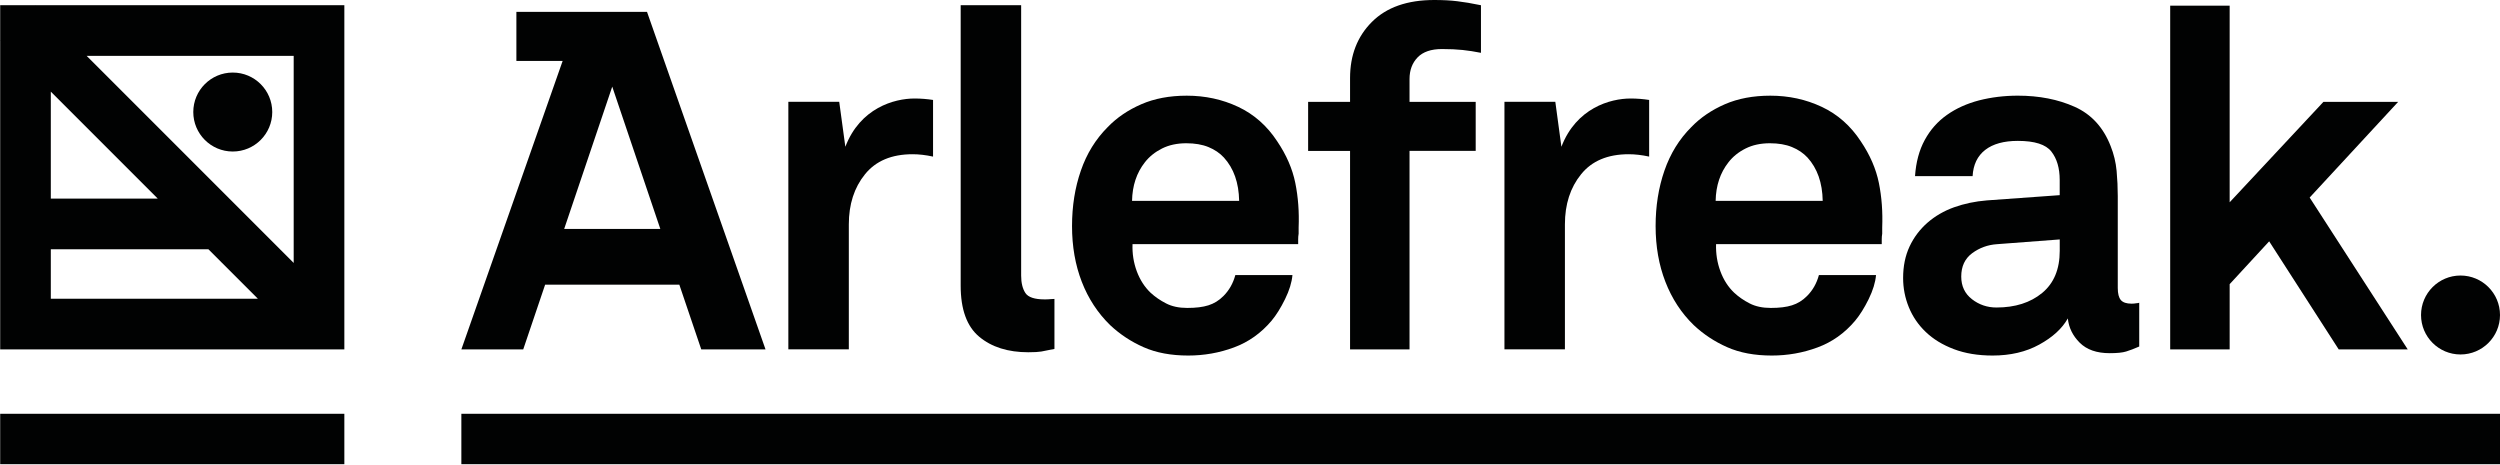
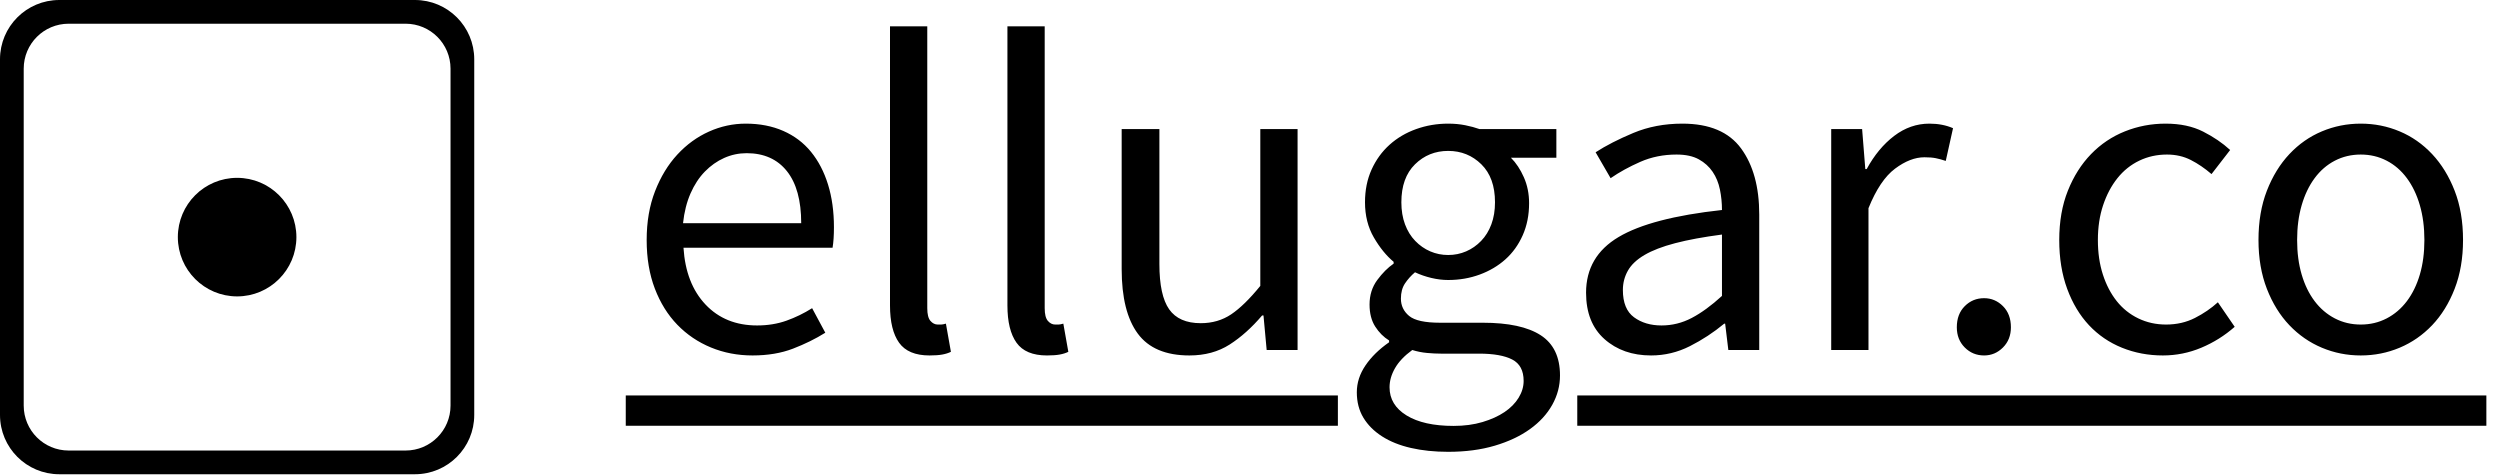
- <svg xmlns="http://www.w3.org/2000/svg" version="1.1" id="Capa_1" x="0px" y="0px" width="146.712px" height="27.241px" viewBox="0 0 146.712 27.241" enable-background="new 0 0 146.712 27.241" xml:space="preserve">
-   <g>
-     <g>
-       <path fill="#010202" d="M30.706,20.503l1.285-3.798h7.875l1.287,3.798h3.771L37.97,0.697h-0.037h-3.903h-3.726v2.878h2.715    l-5.943,16.928H30.706z M35.929,5.084l2.822,8.352h-5.643L35.929,5.084z" />
-       <path fill="#010202" d="M49.813,13.167c0-1.177,0.315-2.157,0.949-2.94c0.632-0.783,1.563-1.176,2.793-1.176    c0.371,0,0.772,0.045,1.201,0.139V5.865c-0.354-0.055-0.718-0.084-1.09-0.084c-1.191,0-3.189,0.56-4.057,2.832l-0.359-2.637    h-2.986v14.526h3.549V13.167z" />
-       <path fill="#010202" d="M57.467,19.763c0.726,0.606,1.687,0.909,2.876,0.909c0.355,0,0.609-0.016,0.768-0.043    c0.158-0.028,0.416-0.08,0.769-0.153v-2.934c-0.091,0-0.175,0.005-0.247,0.014c-0.073,0.011-0.184,0.014-0.33,0.014    c-0.588,0-0.965-0.126-1.129-0.376c-0.164-0.252-0.248-0.592-0.248-1.021V0.307h-3.549V16.76    C56.376,18.156,56.74,19.159,57.467,19.763z" />
-       <path fill="#010202" d="M65.147,19.078c0.577,0.541,1.232,0.975,1.969,1.299c0.737,0.325,1.607,0.488,2.613,0.488    c0.93,0,1.825-0.157,2.682-0.475c0.855-0.315,1.591-0.836,2.207-1.564c0.28-0.335,0.543-0.759,0.795-1.271    c0.252-0.513,0.395-0.981,0.434-1.411h-3.352c-0.131,0.484-0.364,0.895-0.698,1.229c-0.261,0.263-0.556,0.442-0.88,0.544    c-0.326,0.104-0.74,0.154-1.244,0.154c-0.484,0-0.899-0.087-1.242-0.266c-0.346-0.176-0.647-0.385-0.91-0.627    c-0.352-0.336-0.621-0.755-0.809-1.258c-0.186-0.504-0.271-1.033-0.25-1.592h9.721c0-0.074,0-0.168,0-0.279    c0-0.113,0.008-0.225,0.027-0.336c0-0.111,0-0.233,0-0.363c0.037-0.91-0.027-1.781-0.195-2.611    c-0.168-0.829-0.521-1.645-1.062-2.445c-0.596-0.91-1.36-1.586-2.291-2.024c-0.931-0.438-1.936-0.655-3.017-0.655    c-1.006,0-1.896,0.166-2.666,0.502c-0.775,0.336-1.432,0.782-1.972,1.34c-0.708,0.709-1.234,1.561-1.577,2.557    c-0.346,0.996-0.518,2.082-0.518,3.255c0,1.192,0.19,2.282,0.572,3.267C63.866,17.523,64.423,18.371,65.147,19.078z M67.187,9.524    c0.262-0.335,0.597-0.604,1.007-0.81c0.409-0.205,0.884-0.307,1.425-0.307c0.502,0,0.935,0.074,1.299,0.223    c0.362,0.148,0.665,0.354,0.906,0.615c0.577,0.633,0.877,1.48,0.895,2.541h-6.285C66.451,10.894,66.703,10.14,67.187,9.524z" />
-       <path fill="#010202" d="M79.228,20.503h3.49V8.855h3.883V5.977h-3.883v-1.34c0-0.521,0.16-0.945,0.475-1.271    c0.318-0.326,0.793-0.488,1.426-0.488c0.465,0,0.869,0.019,1.215,0.055C86.177,2.97,86.537,3.025,86.91,3.1V0.307    c-0.541-0.112-1.008-0.191-1.398-0.236C85.121,0.023,84.675,0,84.171,0c-1.584,0-2.803,0.428-3.66,1.285    c-0.857,0.855-1.283,1.955-1.283,3.296v1.396h-2.461v2.879h2.461V20.503z" />
-       <path fill="#010202" d="M99.396,19.078c0.576,0.541,1.232,0.975,1.969,1.299c0.736,0.325,1.604,0.488,2.611,0.488    c0.93,0,1.824-0.157,2.682-0.475c0.857-0.315,1.592-0.836,2.207-1.564c0.279-0.335,0.545-0.759,0.797-1.271    c0.25-0.513,0.395-0.981,0.432-1.411h-3.352c-0.131,0.484-0.363,0.895-0.699,1.229c-0.26,0.263-0.553,0.442-0.881,0.544    c-0.324,0.104-0.738,0.154-1.24,0.154c-0.486,0-0.9-0.087-1.246-0.266c-0.344-0.176-0.646-0.385-0.906-0.627    c-0.354-0.336-0.623-0.755-0.809-1.258c-0.188-0.504-0.271-1.033-0.254-1.592h9.723c0-0.074,0-0.168,0-0.279    c0-0.113,0.008-0.225,0.027-0.336c0-0.111,0-0.233,0-0.363c0.035-0.91-0.027-1.781-0.195-2.611    c-0.168-0.829-0.521-1.645-1.061-2.445c-0.596-0.91-1.359-1.586-2.293-2.024c-0.932-0.438-1.936-0.655-3.016-0.655    c-1.006,0-1.895,0.166-2.668,0.502c-0.771,0.336-1.43,0.782-1.969,1.34c-0.709,0.709-1.234,1.561-1.578,2.557    c-0.346,0.996-0.518,2.082-0.518,3.255c0,1.192,0.191,2.282,0.574,3.267C98.115,17.523,98.667,18.371,99.396,19.078z     M101.435,9.524c0.26-0.335,0.594-0.604,1.006-0.81c0.408-0.205,0.883-0.307,1.424-0.307c0.502,0,0.938,0.074,1.297,0.223    c0.365,0.148,0.666,0.354,0.91,0.615c0.576,0.633,0.875,1.48,0.893,2.541h-6.283C100.699,10.894,100.949,10.14,101.435,9.524z" />
-       <path fill="#010202" d="M113.013,19.482c0.438,0.42,0.986,0.756,1.648,1.007c0.66,0.251,1.418,0.376,2.275,0.376    c1.041,0,1.957-0.213,2.738-0.643c0.781-0.428,1.34-0.939,1.676-1.535c0.055,0.54,0.289,1.016,0.697,1.424    c0.412,0.41,0.996,0.615,1.762,0.615c0.426,0,0.75-0.032,0.963-0.098c0.215-0.064,0.471-0.163,0.768-0.293v-2.571    c-0.037,0.02-0.084,0.028-0.139,0.028c-0.113,0.02-0.215,0.029-0.309,0.029c-0.299,0-0.506-0.07-0.629-0.211    c-0.121-0.141-0.182-0.377-0.182-0.711v-5.392c0-0.485-0.023-0.978-0.068-1.48c-0.047-0.504-0.164-0.987-0.35-1.453    c-0.428-1.099-1.131-1.866-2.109-2.305c-0.977-0.438-2.09-0.655-3.338-0.655c-0.799,0-1.559,0.094-2.277,0.277    c-0.715,0.188-1.346,0.472-1.885,0.854c-0.541,0.381-0.973,0.87-1.299,1.467c-0.326,0.596-0.516,1.303-0.572,2.123h3.379    c0.037-0.672,0.285-1.184,0.74-1.538c0.457-0.354,1.094-0.529,1.914-0.529c0.988,0,1.643,0.208,1.969,0.627    s0.488,0.974,0.488,1.663v0.895l-4.273,0.307c-0.688,0.056-1.33,0.191-1.926,0.404c-0.598,0.215-1.117,0.518-1.564,0.908    c-0.447,0.393-0.797,0.857-1.049,1.396c-0.252,0.541-0.377,1.156-0.377,1.844c0,0.597,0.111,1.168,0.336,1.719    C112.244,18.58,112.574,19.064,113.013,19.482z M115.736,14.859c0.43-0.315,0.912-0.492,1.453-0.529l3.686-0.279v0.67    c0,1.081-0.344,1.904-1.033,2.473c-0.689,0.567-1.582,0.852-2.682,0.852c-0.539,0-1.02-0.164-1.438-0.489    s-0.627-0.768-0.627-1.327C115.095,15.633,115.308,15.178,115.736,14.859z" />
-       <polygon fill="#010202" points="130.847,16.676 133.166,14.162 137.246,20.503 141.296,20.503 135.542,11.593 140.736,5.977     136.351,5.977 130.847,11.871 130.847,0.334 127.357,0.334 127.357,20.503 130.847,20.503   " />
-       <path fill="#010202" d="M91.837,13.167c0-1.177,0.314-2.157,0.949-2.94c0.631-0.783,1.562-1.176,2.793-1.176    c0.371,0,0.771,0.045,1.201,0.139V5.865c-0.355-0.055-0.719-0.084-1.09-0.084c-1.191,0-3.189,0.56-4.059,2.832l-0.357-2.637    h-2.986v14.526h3.549V13.167z" />
-       <path fill="#010202" d="M144.394,20.802c1.279,0,2.318-1.036,2.318-2.315c0-1.281-1.039-2.318-2.318-2.318    c-1.277,0-2.316,1.037-2.316,2.318C142.078,19.766,143.117,20.802,144.394,20.802z" />
-       <circle fill="#010202" cx="13.66" cy="6.575" r="2.317" />
-       <path fill="#010202" d="M2.101,0.298L2.093,0.307H0.011v2.082L0,2.398l0.011,0.009v18.096h20.197V0.307H2.111L2.101,0.298z     M17.235,3.277v12.154L5.083,3.277H17.235z M2.982,5.378l6.277,6.278H2.982V5.378z M2.982,14.629h9.249l2.902,2.902H2.982V14.629z    " />
-       <rect x="0.011" y="24.283" fill="#010202" width="20.197" height="2.958" />
-       <rect x="27.075" y="24.283" fill="#010202" width="119.637" height="2.958" />
+ <svg xmlns="http://www.w3.org/2000/svg" width="1650px" height="313px" viewBox="0 0 1650 313" version="1.1">
+   <defs />
+   <g id="Web" stroke="none" stroke-width="1" fill="none" fill-rule="evenodd">
+     <g id="logo" fill="#000000">
+       <g id="ellugar_white">
+         <g>
+           <path d="M15.65,45.305 L15.65,267.695 C15.65,284.076 28.925,297.35 45.305,297.35 L267.695,297.35 C284.076,297.35 297.35,284.075 297.35,267.695 L297.35,45.305 C297.35,28.924 284.075,15.65 267.695,15.65 L45.305,15.65 C28.924,15.65 15.65,28.925 15.65,45.305 Z M0,39.127 C0,17.518 17.513,0 39.127,0 L273.873,0 C295.482,0 313,17.513 313,39.127 L313,273.873 C313,295.482 295.487,313 273.873,313 L39.127,313 C17.518,313 0,295.487 0,273.873 L0,39.127 Z" id="Border" fill-rule="nonzero" />
+           <circle id="Dot" cx="156.5" cy="156.5" r="39.125" />
+         </g>
+       </g>
+       <path d="M426.8,158.4 C426.8,146.4 428.65,135.65 432.35,126.15 C436.05,116.65 440.95,108.6 447.05,102 C453.15,95.4 460.1,90.35 467.9,86.85 C475.7,83.35 483.8,81.6 492.2,81.6 C501.4,81.6 509.65,83.2 516.95,86.4 C524.25,89.6 530.35,94.2 535.25,100.2 C540.15,106.2 543.9,113.4 546.5,121.8 C549.1,130.2 550.4,139.6 550.4,150 C550.4,155.4 550.1,159.9 549.5,163.5 L451.1,163.5 C452.1,179.3 456.95,191.8 465.65,201 C474.35,210.2 485.7,214.8 499.7,214.8 C506.7,214.8 513.15,213.75 519.05,211.65 C524.95,209.55 530.6,206.8 536,203.4 L544.7,219.6 C538.3,223.6 531.2,227.1 523.4,230.1 C515.6,233.1 506.7,234.6 496.7,234.6 C486.9,234.6 477.75,232.85 469.25,229.35 C460.75,225.85 453.35,220.85 447.05,214.35 C440.75,207.85 435.8,199.9 432.2,190.5 C428.6,181.1 426.8,170.4 426.8,158.4 Z M528.8,147.3 C528.8,132.3 525.65,120.85 519.35,112.95 C513.05,105.05 504.2,101.1 492.8,101.1 C487.6,101.1 482.65,102.15 477.95,104.25 C473.25,106.35 469,109.35 465.2,113.25 C461.4,117.15 458.25,121.95 455.75,127.65 C453.25,133.35 451.6,139.9 450.8,147.3 L528.8,147.3 Z M587.4,17.4 L612,17.4 L612,203.4 C612,207.4 612.7,210.2 614.1,211.8 C615.5,213.4 617.1,214.2 618.9,214.2 L621.15,214.2 C621.85,214.2 622.9,214 624.3,213.6 L627.6,232.2 C626,233 624.1,233.6 621.9,234 C619.7,234.4 616.9,234.6 613.5,234.6 C604.1,234.6 597.4,231.8 593.4,226.2 C589.4,220.6 587.4,212.4 587.4,201.6 L587.4,17.4 Z M664.9,17.4 L689.5,17.4 L689.5,203.4 C689.5,207.4 690.2,210.2 691.6,211.8 C693,213.4 694.6,214.2 696.4,214.2 L698.65,214.2 C699.35,214.2 700.4,214 701.8,213.6 L705.1,232.2 C703.5,233 701.6,233.6 699.4,234 C697.2,234.4 694.4,234.6 691,234.6 C681.6,234.6 674.9,231.8 670.9,226.2 C666.9,220.6 664.9,212.4 664.9,201.6 L664.9,17.4 Z M740.3,85.2 L765.2,85.2 L765.2,174.3 C765.2,188.1 767.35,198.05 771.65,204.15 C775.95,210.25 782.9,213.3 792.5,213.3 C800.1,213.3 806.8,211.35 812.6,207.45 C818.4,203.55 824.8,197.3 831.8,188.7 L831.8,85.2 L856.4,85.2 L856.4,231 L836,231 L833.9,208.2 L833,208.2 C826.2,216.2 819.05,222.6 811.55,227.4 C804.05,232.2 795.2,234.6 785,234.6 C769.4,234.6 758.05,229.8 750.95,220.2 C743.85,210.6 740.3,196.4 740.3,177.6 L740.3,85.2 Z M917.1,255.6 C917.1,263.4 920.85,269.6 928.35,274.2 C935.85,278.8 946.2,281.1 959.4,281.1 C966.4,281.1 972.75,280.25 978.45,278.55 C984.15,276.85 989,274.65 993,271.95 C997,269.25 1000.1,266.1 1002.3,262.5 C1004.5,258.9 1005.6,255.2 1005.6,251.4 C1005.6,244.6 1003.1,239.9 998.1,237.3 C993.1,234.7 985.8,233.4 976.2,233.4 L951,233.4 C948.2,233.4 945.15,233.25 941.85,232.95 C938.55,232.65 935.3,232 932.1,231 C926.9,234.8 923.1,238.8 920.7,243 C918.3,247.2 917.1,251.4 917.1,255.6 Z M895.5,258.9 C895.5,252.7 897.4,246.8 901.2,241.2 C905,235.6 910.2,230.5 916.8,225.9 L916.8,224.7 C913.2,222.5 910.15,219.45 907.65,215.55 C905.15,211.65 903.9,206.8 903.9,201 C903.9,194.8 905.6,189.4 909,184.8 C912.4,180.2 916,176.6 919.8,174 L919.8,172.8 C915,168.8 910.65,163.45 906.75,156.75 C902.85,150.05 900.9,142.3 900.9,133.5 C900.9,125.5 902.35,118.3 905.25,111.9 C908.15,105.5 912.1,100.05 917.1,95.55 C922.1,91.05 927.95,87.6 934.65,85.2 C941.35,82.8 948.4,81.6 955.8,81.6 C959.8,81.6 963.55,81.95 967.05,82.65 C970.55,83.35 973.7,84.2 976.5,85.2 L1027.2,85.2 L1027.2,104.1 L997.2,104.1 C1000.6,107.5 1003.45,111.8 1005.75,117 C1008.05,122.2 1009.2,127.9 1009.2,134.1 C1009.2,141.9 1007.8,148.95 1005,155.25 C1002.2,161.55 998.4,166.85 993.6,171.15 C988.8,175.45 983.15,178.8 976.65,181.2 C970.15,183.6 963.2,184.8 955.8,184.8 C952.2,184.8 948.5,184.35 944.7,183.45 C940.9,182.55 937.3,181.3 933.9,179.7 C931.3,181.9 929.1,184.35 927.3,187.05 C925.5,189.75 924.6,193.1 924.6,197.1 C924.6,201.7 926.4,205.5 930,208.5 C933.6,211.5 940.4,213 950.4,213 L978.6,213 C995.6,213 1008.35,215.75 1016.85,221.25 C1025.35,226.75 1029.6,235.6 1029.6,247.8 C1029.6,254.6 1027.9,261.05 1024.5,267.15 C1021.1,273.25 1016.2,278.6 1009.8,283.2 C1003.4,287.8 995.65,291.45 986.55,294.15 C977.45,296.85 967.2,298.2 955.8,298.2 C946.8,298.2 938.6,297.35 931.2,295.65 C923.8,293.95 917.45,291.4 912.15,288 C906.85,284.6 902.75,280.5 899.85,275.7 C896.95,270.9 895.5,265.3 895.5,258.9 Z M955.8,168.3 C960,168.3 963.95,167.5 967.65,165.9 C971.35,164.3 974.65,162 977.55,159 C980.45,156 982.7,152.35 984.3,148.05 C985.9,143.75 986.7,138.9 986.7,133.5 C986.7,122.7 983.7,114.35 977.7,108.45 C971.7,102.55 964.4,99.6 955.8,99.6 C947.2,99.6 939.9,102.55 933.9,108.45 C927.9,114.35 924.9,122.7 924.9,133.5 C924.9,138.9 925.7,143.75 927.3,148.05 C928.9,152.35 931.15,156 934.05,159 C936.95,162 940.25,164.3 943.95,165.9 C947.65,167.5 951.6,168.3 955.8,168.3 Z M1046.8,193.2 C1046.8,177.2 1053.95,164.95 1068.25,156.45 C1082.55,147.95 1105.3,142 1136.5,138.6 C1136.5,134 1136.05,129.5 1135.15,125.1 C1134.25,120.7 1132.65,116.8 1130.35,113.4 C1128.05,110 1125,107.25 1121.2,105.15 C1117.4,103.05 1112.5,102 1106.5,102 C1097.9,102 1089.95,103.6 1082.65,106.8 C1075.35,110 1068.8,113.6 1063,117.6 L1053.1,100.5 C1059.9,96.1 1068.2,91.85 1078,87.75 C1087.8,83.65 1098.6,81.6 1110.4,81.6 C1128.2,81.6 1141.1,87.05 1149.1,97.95 C1157.1,108.85 1161.1,123.4 1161.1,141.6 L1161.1,231 L1140.7,231 L1138.6,213.6 L1138,213.6 C1131,219.4 1123.45,224.35 1115.35,228.45 C1107.25,232.55 1098.7,234.6 1089.7,234.6 C1077.3,234.6 1067.05,231 1058.95,223.8 C1050.85,216.6 1046.8,206.4 1046.8,193.2 Z M1071.1,191.4 C1071.1,199.8 1073.55,205.8 1078.45,209.4 C1083.35,213 1089.4,214.8 1096.6,214.8 C1103.6,214.8 1110.25,213.15 1116.55,209.85 C1122.85,206.55 1129.5,201.7 1136.5,195.3 L1136.5,154.8 C1124.3,156.4 1114,158.3 1105.6,160.5 C1097.2,162.7 1090.45,165.3 1085.35,168.3 C1080.25,171.3 1076.6,174.75 1074.4,178.65 C1072.2,182.55 1071.1,186.8 1071.1,191.4 Z M1208.6,85.2 L1229,85.2 L1231.1,111.6 L1232,111.6 C1237,102.4 1243.05,95.1 1250.15,89.7 C1257.25,84.3 1265,81.6 1273.4,81.6 C1279.2,81.6 1284.4,82.6 1289,84.6 L1284.2,106.2 C1281.8,105.4 1279.6,104.8 1277.6,104.4 C1275.6,104 1273.1,103.8 1270.1,103.8 C1263.9,103.8 1257.45,106.3 1250.75,111.3 C1244.05,116.3 1238.2,125 1233.2,137.4 L1233.2,231 L1208.6,231 L1208.6,85.2 Z M1291.5,216 C1291.5,210.2 1293.25,205.55 1296.75,202.05 C1300.25,198.55 1304.5,196.8 1309.5,196.8 C1314.3,196.8 1318.45,198.55 1321.95,202.05 C1325.45,205.55 1327.2,210.2 1327.2,216 C1327.2,221.4 1325.45,225.85 1321.95,229.35 C1318.45,232.85 1314.3,234.6 1309.5,234.6 C1304.5,234.6 1300.25,232.85 1296.75,229.35 C1293.25,225.85 1291.5,221.4 1291.5,216 Z M1359.1,158.4 C1359.1,146.2 1361,135.35 1364.8,125.85 C1368.6,116.35 1373.7,108.3 1380.1,101.7 C1386.5,95.1 1393.95,90.1 1402.45,86.7 C1410.95,83.3 1419.9,81.6 1429.3,81.6 C1438.9,81.6 1447.15,83.35 1454.05,86.85 C1460.95,90.35 1466.9,94.4 1471.9,99 L1459.6,114.9 C1455.2,111.1 1450.65,108 1445.95,105.6 C1441.25,103.2 1436,102 1430.2,102 C1423.6,102 1417.5,103.35 1411.9,106.05 C1406.3,108.75 1401.5,112.6 1397.5,117.6 C1393.5,122.6 1390.35,128.55 1388.05,135.45 C1385.75,142.35 1384.6,150 1384.6,158.4 C1384.6,166.8 1385.7,174.4 1387.9,181.2 C1390.1,188 1393.15,193.85 1397.05,198.75 C1400.95,203.65 1405.7,207.45 1411.3,210.15 C1416.9,212.85 1423,214.2 1429.6,214.2 C1436.6,214.2 1442.95,212.75 1448.65,209.85 C1454.35,206.95 1459.4,203.5 1463.8,199.5 L1474.9,215.7 C1468.3,221.5 1460.95,226.1 1452.85,229.5 C1444.75,232.9 1436.3,234.6 1427.5,234.6 C1417.9,234.6 1408.9,232.9 1400.5,229.5 C1392.1,226.1 1384.85,221.15 1378.75,214.65 C1372.65,208.15 1367.85,200.15 1364.35,190.65 C1360.85,181.15 1359.1,170.4 1359.1,158.4 Z M1490.6,158.4 C1490.6,146.2 1492.45,135.35 1496.15,125.85 C1499.85,116.35 1504.8,108.3 1511,101.7 C1517.2,95.1 1524.35,90.1 1532.45,86.7 C1540.55,83.3 1549.1,81.6 1558.1,81.6 C1567.1,81.6 1575.65,83.3 1583.75,86.7 C1591.85,90.1 1599,95.1 1605.2,101.7 C1611.4,108.3 1616.35,116.35 1620.05,125.85 C1623.75,135.35 1625.6,146.2 1625.6,158.4 C1625.6,170.4 1623.75,181.15 1620.05,190.65 C1616.35,200.15 1611.4,208.15 1605.2,214.65 C1599,221.15 1591.85,226.1 1583.75,229.5 C1575.65,232.9 1567.1,234.6 1558.1,234.6 C1549.1,234.6 1540.55,232.9 1532.45,229.5 C1524.35,226.1 1517.2,221.15 1511,214.65 C1504.8,208.15 1499.85,200.15 1496.15,190.65 C1492.45,181.15 1490.6,170.4 1490.6,158.4 Z M1516.1,158.4 C1516.1,166.8 1517.1,174.4 1519.1,181.2 C1521.1,188 1523.95,193.85 1527.65,198.75 C1531.35,203.65 1535.8,207.45 1541,210.15 C1546.2,212.85 1551.9,214.2 1558.1,214.2 C1564.3,214.2 1570,212.85 1575.2,210.15 C1580.4,207.45 1584.85,203.65 1588.55,198.75 C1592.25,193.85 1595.1,188 1597.1,181.2 C1599.1,174.4 1600.1,166.8 1600.1,158.4 C1600.1,150 1599.1,142.35 1597.1,135.45 C1595.1,128.55 1592.25,122.6 1588.55,117.6 C1584.85,112.6 1580.4,108.75 1575.2,106.05 C1570,103.35 1564.3,102 1558.1,102 C1551.9,102 1546.2,103.35 1541,106.05 C1535.8,108.75 1531.35,112.6 1527.65,117.6 C1523.95,122.6 1521.1,128.55 1519.1,135.45 C1517.1,142.35 1516.1,150 1516.1,158.4 Z" id="ellugar.co" />
+       <g id="Underline" transform="translate(413, 261)">
+         <rect id="2" x="0" y="0" width="470" height="20" />
+         <rect id="1" x="628" y="0" width="600" height="20" />
+       </g>
    </g>
  </g>
</svg>
